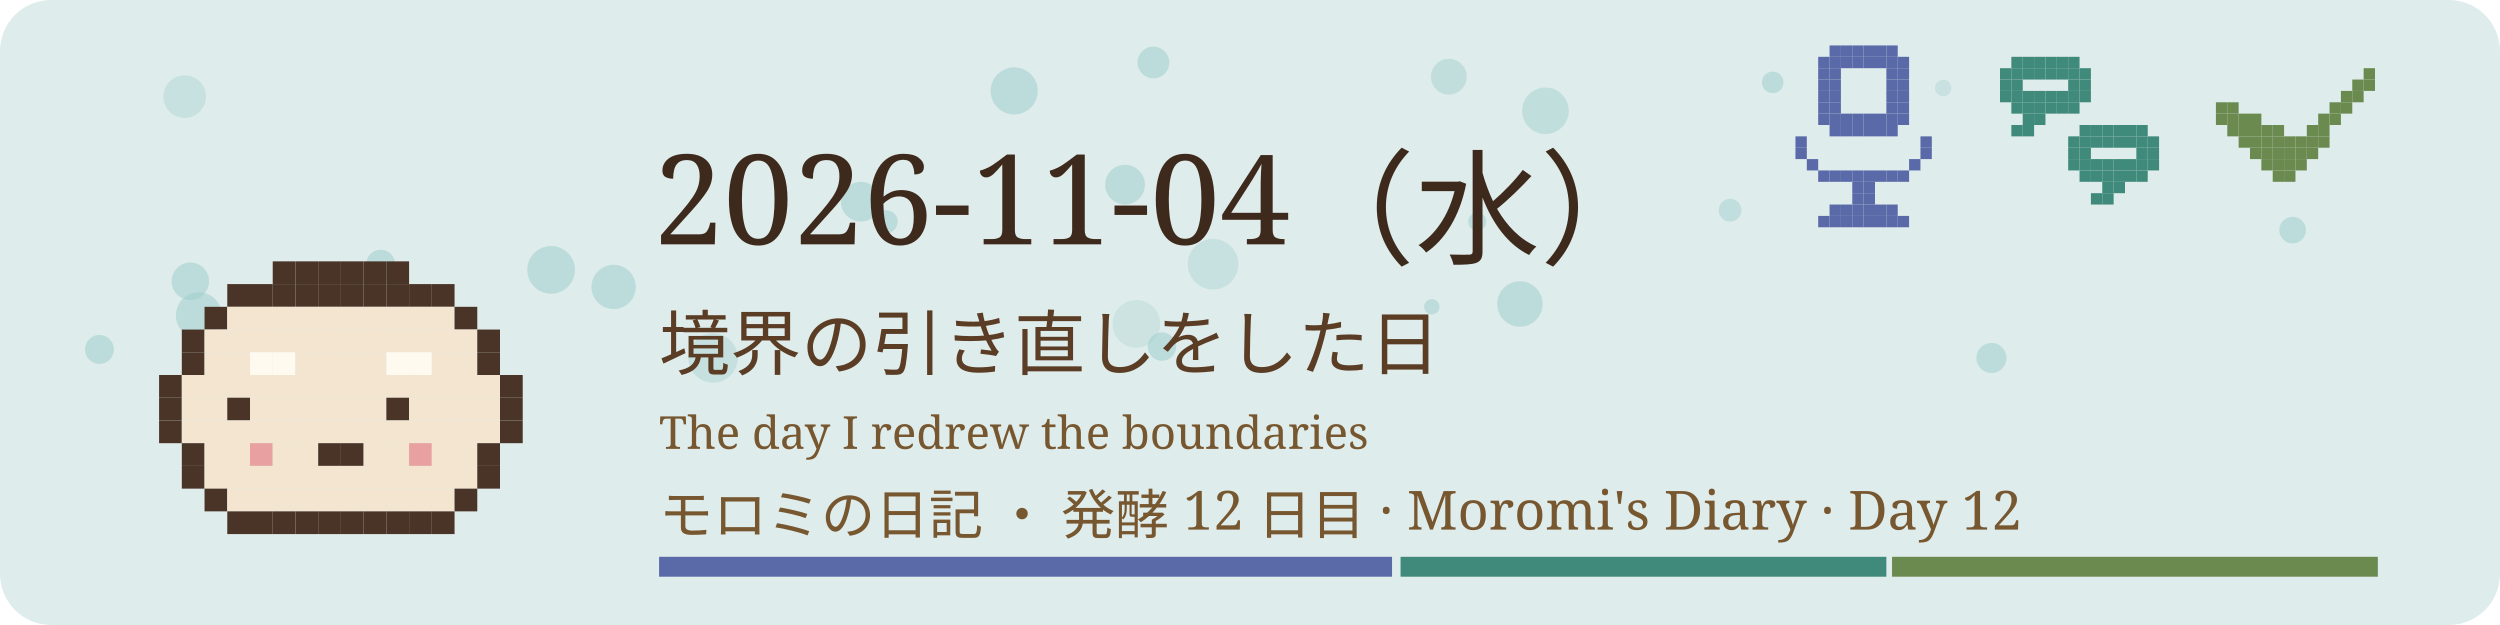
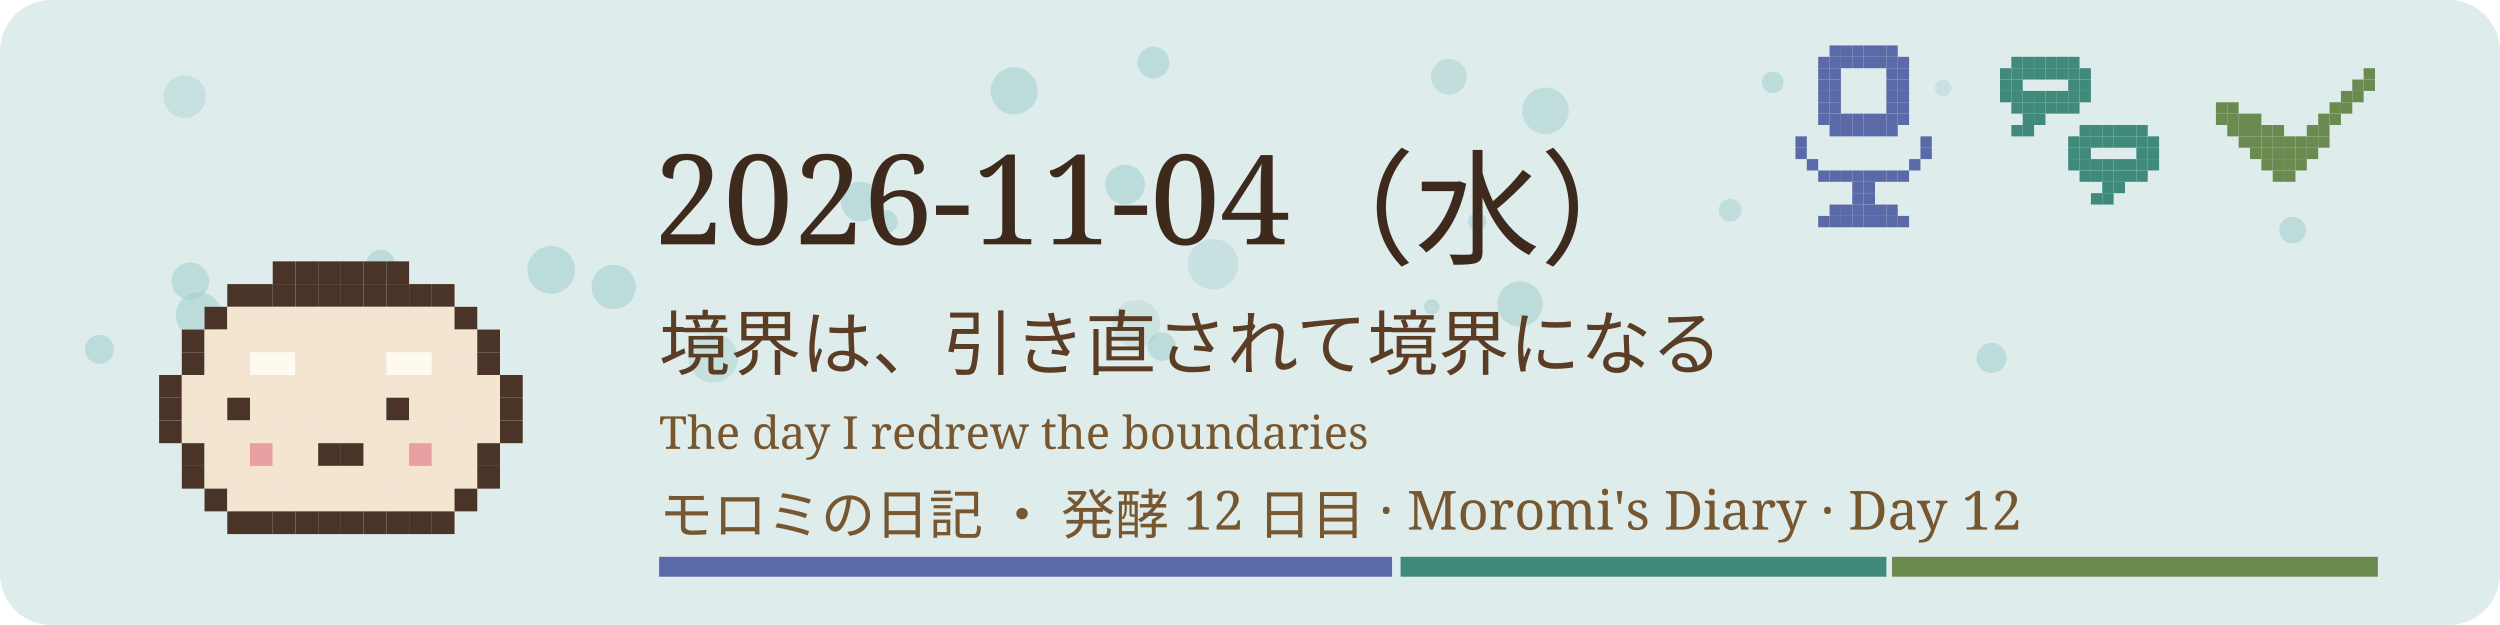
<svg xmlns="http://www.w3.org/2000/svg" width="880" height="220" viewBox="0 0 880 220">
  <rect width="880" height="220" rx="18" fill="#dfecec" />
  <circle cx="544" cy="39" r="8.2" fill="#99ccc9" opacity="0.44" />
  <circle cx="216" cy="101" r="7.8" fill="#99ccc9" opacity="0.50" />
  <circle cx="684" cy="31" r="2.9" fill="#99ccc9" opacity="0.31" />
  <circle cx="312" cy="78" r="4.0" fill="#99ccc9" opacity="0.50" />
  <circle cx="70" cy="111" r="8.1" fill="#99ccc9" opacity="0.50" />
  <circle cx="520" cy="78" r="3.2" fill="#99ccc9" opacity="0.49" />
  <circle cx="510" cy="27" r="6.3" fill="#99ccc9" opacity="0.43" />
  <circle cx="427" cy="93" r="8.9" fill="#99ccc9" opacity="0.34" />
  <circle cx="194" cy="95" r="8.4" fill="#99ccc9" opacity="0.50" />
  <circle cx="357" cy="32" r="8.3" fill="#99ccc9" opacity="0.50" />
  <circle cx="65" cy="34" r="7.5" fill="#99ccc9" opacity="0.36" />
  <circle cx="701" cy="126" r="5.3" fill="#99ccc9" opacity="0.50" />
  <circle cx="807" cy="81" r="4.7" fill="#99ccc9" opacity="0.50" />
  <circle cx="504" cy="108" r="2.7" fill="#99ccc9" opacity="0.49" />
  <circle cx="624" cy="29" r="3.8" fill="#99ccc9" opacity="0.50" />
  <circle cx="609" cy="74" r="4.0" fill="#99ccc9" opacity="0.45" />
  <circle cx="535" cy="107" r="8.0" fill="#99ccc9" opacity="0.50" />
  <circle cx="134" cy="93" r="5.1" fill="#99ccc9" opacity="0.50" />
  <circle cx="409" cy="122" r="5.0" fill="#99ccc9" opacity="0.50" />
  <circle cx="303" cy="71" r="7.0" fill="#99ccc9" opacity="0.50" />
  <circle cx="251" cy="126" r="8.7" fill="#99ccc9" opacity="0.37" />
  <circle cx="67" cy="99" r="6.6" fill="#99ccc9" opacity="0.50" />
  <circle cx="35" cy="123" r="5.1" fill="#99ccc9" opacity="0.50" />
  <circle cx="406" cy="22" r="5.6" fill="#99ccc9" opacity="0.50" />
  <circle cx="396" cy="65" r="7.0" fill="#99ccc9" opacity="0.50" />
  <circle cx="400" cy="114" r="8.4" fill="#99ccc9" opacity="0.28" />
  <rect x="644" y="16" width="4" height="4" fill="#5a6aa8" />
  <rect x="648" y="16" width="4" height="4" fill="#5a6aa8" />
  <rect x="652" y="16" width="4" height="4" fill="#5a6aa8" />
  <rect x="656" y="16" width="4" height="4" fill="#5a6aa8" />
  <rect x="660" y="16" width="4" height="4" fill="#5a6aa8" />
  <rect x="664" y="16" width="4" height="4" fill="#5a6aa8" />
  <rect x="640" y="20" width="4" height="4" fill="#5a6aa8" />
  <rect x="644" y="20" width="4" height="4" fill="#5a6aa8" />
  <rect x="648" y="20" width="4" height="4" fill="#5a6aa8" />
  <rect x="652" y="20" width="4" height="4" fill="#5a6aa8" />
  <rect x="656" y="20" width="4" height="4" fill="#5a6aa8" />
  <rect x="660" y="20" width="4" height="4" fill="#5a6aa8" />
  <rect x="664" y="20" width="4" height="4" fill="#5a6aa8" />
  <rect x="668" y="20" width="4" height="4" fill="#5a6aa8" />
  <rect x="640" y="24" width="4" height="4" fill="#5a6aa8" />
  <rect x="644" y="24" width="4" height="4" fill="#5a6aa8" />
  <rect x="664" y="24" width="4" height="4" fill="#5a6aa8" />
  <rect x="668" y="24" width="4" height="4" fill="#5a6aa8" />
  <rect x="640" y="28" width="4" height="4" fill="#5a6aa8" />
  <rect x="644" y="28" width="4" height="4" fill="#5a6aa8" />
  <rect x="664" y="28" width="4" height="4" fill="#5a6aa8" />
  <rect x="668" y="28" width="4" height="4" fill="#5a6aa8" />
  <rect x="640" y="32" width="4" height="4" fill="#5a6aa8" />
  <rect x="644" y="32" width="4" height="4" fill="#5a6aa8" />
  <rect x="664" y="32" width="4" height="4" fill="#5a6aa8" />
  <rect x="668" y="32" width="4" height="4" fill="#5a6aa8" />
  <rect x="640" y="36" width="4" height="4" fill="#5a6aa8" />
  <rect x="644" y="36" width="4" height="4" fill="#5a6aa8" />
  <rect x="664" y="36" width="4" height="4" fill="#5a6aa8" />
  <rect x="668" y="36" width="4" height="4" fill="#5a6aa8" />
  <rect x="640" y="40" width="4" height="4" fill="#5a6aa8" />
  <rect x="644" y="40" width="4" height="4" fill="#5a6aa8" />
  <rect x="648" y="40" width="4" height="4" fill="#5a6aa8" />
  <rect x="652" y="40" width="4" height="4" fill="#5a6aa8" />
  <rect x="656" y="40" width="4" height="4" fill="#5a6aa8" />
  <rect x="660" y="40" width="4" height="4" fill="#5a6aa8" />
  <rect x="664" y="40" width="4" height="4" fill="#5a6aa8" />
  <rect x="668" y="40" width="4" height="4" fill="#5a6aa8" />
  <rect x="644" y="44" width="4" height="4" fill="#5a6aa8" />
  <rect x="648" y="44" width="4" height="4" fill="#5a6aa8" />
  <rect x="652" y="44" width="4" height="4" fill="#5a6aa8" />
  <rect x="656" y="44" width="4" height="4" fill="#5a6aa8" />
  <rect x="660" y="44" width="4" height="4" fill="#5a6aa8" />
  <rect x="664" y="44" width="4" height="4" fill="#5a6aa8" />
  <rect x="632" y="48" width="4" height="4" fill="#5a6aa8" />
  <rect x="676" y="48" width="4" height="4" fill="#5a6aa8" />
  <rect x="632" y="52" width="4" height="4" fill="#5a6aa8" />
  <rect x="676" y="52" width="4" height="4" fill="#5a6aa8" />
  <rect x="636" y="56" width="4" height="4" fill="#5a6aa8" />
  <rect x="672" y="56" width="4" height="4" fill="#5a6aa8" />
  <rect x="640" y="60" width="4" height="4" fill="#5a6aa8" />
  <rect x="644" y="60" width="4" height="4" fill="#5a6aa8" />
  <rect x="648" y="60" width="4" height="4" fill="#5a6aa8" />
  <rect x="652" y="60" width="4" height="4" fill="#5a6aa8" />
  <rect x="656" y="60" width="4" height="4" fill="#5a6aa8" />
  <rect x="660" y="60" width="4" height="4" fill="#5a6aa8" />
  <rect x="664" y="60" width="4" height="4" fill="#5a6aa8" />
  <rect x="668" y="60" width="4" height="4" fill="#5a6aa8" />
  <rect x="652" y="64" width="4" height="4" fill="#5a6aa8" />
  <rect x="656" y="64" width="4" height="4" fill="#5a6aa8" />
  <rect x="652" y="68" width="4" height="4" fill="#5a6aa8" />
  <rect x="656" y="68" width="4" height="4" fill="#5a6aa8" />
  <rect x="644" y="72" width="4" height="4" fill="#5a6aa8" />
  <rect x="648" y="72" width="4" height="4" fill="#5a6aa8" />
  <rect x="652" y="72" width="4" height="4" fill="#5a6aa8" />
  <rect x="656" y="72" width="4" height="4" fill="#5a6aa8" />
  <rect x="660" y="72" width="4" height="4" fill="#5a6aa8" />
  <rect x="664" y="72" width="4" height="4" fill="#5a6aa8" />
  <rect x="640" y="76" width="4" height="4" fill="#5a6aa8" />
  <rect x="644" y="76" width="4" height="4" fill="#5a6aa8" />
  <rect x="648" y="76" width="4" height="4" fill="#5a6aa8" />
  <rect x="652" y="76" width="4" height="4" fill="#5a6aa8" />
  <rect x="656" y="76" width="4" height="4" fill="#5a6aa8" />
  <rect x="660" y="76" width="4" height="4" fill="#5a6aa8" />
  <rect x="664" y="76" width="4" height="4" fill="#5a6aa8" />
  <rect x="668" y="76" width="4" height="4" fill="#5a6aa8" />
  <rect x="708" y="20" width="4" height="4" fill="#3f8a7a" />
  <rect x="712" y="20" width="4" height="4" fill="#3f8a7a" />
  <rect x="716" y="20" width="4" height="4" fill="#3f8a7a" />
  <rect x="720" y="20" width="4" height="4" fill="#3f8a7a" />
  <rect x="724" y="20" width="4" height="4" fill="#3f8a7a" />
  <rect x="728" y="20" width="4" height="4" fill="#3f8a7a" />
  <rect x="704" y="24" width="4" height="4" fill="#3f8a7a" />
  <rect x="708" y="24" width="4" height="4" fill="#3f8a7a" />
  <rect x="712" y="24" width="4" height="4" fill="#3f8a7a" />
  <rect x="716" y="24" width="4" height="4" fill="#3f8a7a" />
  <rect x="720" y="24" width="4" height="4" fill="#3f8a7a" />
  <rect x="724" y="24" width="4" height="4" fill="#3f8a7a" />
  <rect x="728" y="24" width="4" height="4" fill="#3f8a7a" />
  <rect x="732" y="24" width="4" height="4" fill="#3f8a7a" />
  <rect x="704" y="28" width="4" height="4" fill="#3f8a7a" />
  <rect x="708" y="28" width="4" height="4" fill="#3f8a7a" />
  <rect x="728" y="28" width="4" height="4" fill="#3f8a7a" />
  <rect x="732" y="28" width="4" height="4" fill="#3f8a7a" />
  <rect x="704" y="32" width="4" height="4" fill="#3f8a7a" />
  <rect x="708" y="32" width="4" height="4" fill="#3f8a7a" />
  <rect x="712" y="32" width="4" height="4" fill="#3f8a7a" />
  <rect x="716" y="32" width="4" height="4" fill="#3f8a7a" />
  <rect x="720" y="32" width="4" height="4" fill="#3f8a7a" />
  <rect x="724" y="32" width="4" height="4" fill="#3f8a7a" />
  <rect x="728" y="32" width="4" height="4" fill="#3f8a7a" />
  <rect x="732" y="32" width="4" height="4" fill="#3f8a7a" />
  <rect x="708" y="36" width="4" height="4" fill="#3f8a7a" />
  <rect x="712" y="36" width="4" height="4" fill="#3f8a7a" />
  <rect x="716" y="36" width="4" height="4" fill="#3f8a7a" />
  <rect x="720" y="36" width="4" height="4" fill="#3f8a7a" />
  <rect x="724" y="36" width="4" height="4" fill="#3f8a7a" />
  <rect x="728" y="36" width="4" height="4" fill="#3f8a7a" />
  <rect x="712" y="40" width="4" height="4" fill="#3f8a7a" />
  <rect x="716" y="40" width="4" height="4" fill="#3f8a7a" />
  <rect x="708" y="44" width="4" height="4" fill="#3f8a7a" />
  <rect x="712" y="44" width="4" height="4" fill="#3f8a7a" />
  <rect x="732" y="44" width="4" height="4" fill="#3f8a7a" />
  <rect x="736" y="44" width="4" height="4" fill="#3f8a7a" />
  <rect x="740" y="44" width="4" height="4" fill="#3f8a7a" />
  <rect x="744" y="44" width="4" height="4" fill="#3f8a7a" />
  <rect x="748" y="44" width="4" height="4" fill="#3f8a7a" />
  <rect x="752" y="44" width="4" height="4" fill="#3f8a7a" />
  <rect x="728" y="48" width="4" height="4" fill="#3f8a7a" />
  <rect x="732" y="48" width="4" height="4" fill="#3f8a7a" />
  <rect x="736" y="48" width="4" height="4" fill="#3f8a7a" />
  <rect x="740" y="48" width="4" height="4" fill="#3f8a7a" />
  <rect x="744" y="48" width="4" height="4" fill="#3f8a7a" />
  <rect x="748" y="48" width="4" height="4" fill="#3f8a7a" />
  <rect x="752" y="48" width="4" height="4" fill="#3f8a7a" />
  <rect x="756" y="48" width="4" height="4" fill="#3f8a7a" />
  <rect x="728" y="52" width="4" height="4" fill="#3f8a7a" />
  <rect x="732" y="52" width="4" height="4" fill="#3f8a7a" />
  <rect x="752" y="52" width="4" height="4" fill="#3f8a7a" />
  <rect x="756" y="52" width="4" height="4" fill="#3f8a7a" />
  <rect x="728" y="56" width="4" height="4" fill="#3f8a7a" />
  <rect x="732" y="56" width="4" height="4" fill="#3f8a7a" />
  <rect x="736" y="56" width="4" height="4" fill="#3f8a7a" />
  <rect x="740" y="56" width="4" height="4" fill="#3f8a7a" />
  <rect x="744" y="56" width="4" height="4" fill="#3f8a7a" />
  <rect x="748" y="56" width="4" height="4" fill="#3f8a7a" />
  <rect x="752" y="56" width="4" height="4" fill="#3f8a7a" />
  <rect x="756" y="56" width="4" height="4" fill="#3f8a7a" />
  <rect x="732" y="60" width="4" height="4" fill="#3f8a7a" />
  <rect x="736" y="60" width="4" height="4" fill="#3f8a7a" />
  <rect x="740" y="60" width="4" height="4" fill="#3f8a7a" />
  <rect x="744" y="60" width="4" height="4" fill="#3f8a7a" />
  <rect x="748" y="60" width="4" height="4" fill="#3f8a7a" />
  <rect x="752" y="60" width="4" height="4" fill="#3f8a7a" />
  <rect x="740" y="64" width="4" height="4" fill="#3f8a7a" />
  <rect x="744" y="64" width="4" height="4" fill="#3f8a7a" />
  <rect x="736" y="68" width="4" height="4" fill="#3f8a7a" />
  <rect x="740" y="68" width="4" height="4" fill="#3f8a7a" />
  <rect x="832" y="24" width="4" height="4" fill="#6a8a4f" />
  <rect x="828" y="28" width="4" height="4" fill="#6a8a4f" />
  <rect x="832" y="28" width="4" height="4" fill="#6a8a4f" />
  <rect x="824" y="32" width="4" height="4" fill="#6a8a4f" />
  <rect x="828" y="32" width="4" height="4" fill="#6a8a4f" />
  <rect x="780" y="36" width="4" height="4" fill="#6a8a4f" />
  <rect x="784" y="36" width="4" height="4" fill="#6a8a4f" />
  <rect x="820" y="36" width="4" height="4" fill="#6a8a4f" />
  <rect x="824" y="36" width="4" height="4" fill="#6a8a4f" />
  <rect x="780" y="40" width="4" height="4" fill="#6a8a4f" />
  <rect x="784" y="40" width="4" height="4" fill="#6a8a4f" />
  <rect x="788" y="40" width="4" height="4" fill="#6a8a4f" />
  <rect x="792" y="40" width="4" height="4" fill="#6a8a4f" />
  <rect x="816" y="40" width="4" height="4" fill="#6a8a4f" />
  <rect x="820" y="40" width="4" height="4" fill="#6a8a4f" />
  <rect x="784" y="44" width="4" height="4" fill="#6a8a4f" />
  <rect x="788" y="44" width="4" height="4" fill="#6a8a4f" />
  <rect x="792" y="44" width="4" height="4" fill="#6a8a4f" />
  <rect x="796" y="44" width="4" height="4" fill="#6a8a4f" />
  <rect x="800" y="44" width="4" height="4" fill="#6a8a4f" />
  <rect x="812" y="44" width="4" height="4" fill="#6a8a4f" />
  <rect x="816" y="44" width="4" height="4" fill="#6a8a4f" />
  <rect x="788" y="48" width="4" height="4" fill="#6a8a4f" />
  <rect x="792" y="48" width="4" height="4" fill="#6a8a4f" />
  <rect x="796" y="48" width="4" height="4" fill="#6a8a4f" />
  <rect x="800" y="48" width="4" height="4" fill="#6a8a4f" />
  <rect x="804" y="48" width="4" height="4" fill="#6a8a4f" />
  <rect x="808" y="48" width="4" height="4" fill="#6a8a4f" />
  <rect x="812" y="48" width="4" height="4" fill="#6a8a4f" />
  <rect x="816" y="48" width="4" height="4" fill="#6a8a4f" />
  <rect x="792" y="52" width="4" height="4" fill="#6a8a4f" />
  <rect x="796" y="52" width="4" height="4" fill="#6a8a4f" />
  <rect x="800" y="52" width="4" height="4" fill="#6a8a4f" />
  <rect x="804" y="52" width="4" height="4" fill="#6a8a4f" />
  <rect x="808" y="52" width="4" height="4" fill="#6a8a4f" />
  <rect x="812" y="52" width="4" height="4" fill="#6a8a4f" />
  <rect x="796" y="56" width="4" height="4" fill="#6a8a4f" />
  <rect x="800" y="56" width="4" height="4" fill="#6a8a4f" />
  <rect x="804" y="56" width="4" height="4" fill="#6a8a4f" />
  <rect x="808" y="56" width="4" height="4" fill="#6a8a4f" />
  <rect x="800" y="60" width="4" height="4" fill="#6a8a4f" />
  <rect x="804" y="60" width="4" height="4" fill="#6a8a4f" />
  <rect x="96" y="92" width="8" height="8" fill="#4a3428" />
  <rect x="104" y="92" width="8" height="8" fill="#4a3428" />
  <rect x="112" y="92" width="8" height="8" fill="#4a3428" />
  <rect x="120" y="92" width="8" height="8" fill="#4a3428" />
  <rect x="128" y="92" width="8" height="8" fill="#4a3428" />
  <rect x="136" y="92" width="8" height="8" fill="#4a3428" />
  <rect x="80" y="100" width="8" height="8" fill="#4a3428" />
  <rect x="88" y="100" width="8" height="8" fill="#4a3428" />
  <rect x="96" y="100" width="8" height="8" fill="#4a3428" />
  <rect x="104" y="100" width="8" height="8" fill="#4a3428" />
  <rect x="112" y="100" width="8" height="8" fill="#4a3428" />
  <rect x="120" y="100" width="8" height="8" fill="#4a3428" />
  <rect x="128" y="100" width="8" height="8" fill="#4a3428" />
  <rect x="136" y="100" width="8" height="8" fill="#4a3428" />
  <rect x="144" y="100" width="8" height="8" fill="#4a3428" />
  <rect x="152" y="100" width="8" height="8" fill="#4a3428" />
  <rect x="72" y="108" width="8" height="8" fill="#4a3428" />
  <rect x="80" y="108" width="8" height="8" fill="#f3e5cf" />
  <rect x="88" y="108" width="8" height="8" fill="#f3e5cf" />
  <rect x="96" y="108" width="8" height="8" fill="#f3e5cf" />
  <rect x="104" y="108" width="8" height="8" fill="#f3e5cf" />
  <rect x="112" y="108" width="8" height="8" fill="#f3e5cf" />
  <rect x="120" y="108" width="8" height="8" fill="#f3e5cf" />
  <rect x="128" y="108" width="8" height="8" fill="#f3e5cf" />
  <rect x="136" y="108" width="8" height="8" fill="#f3e5cf" />
  <rect x="144" y="108" width="8" height="8" fill="#f3e5cf" />
  <rect x="152" y="108" width="8" height="8" fill="#f3e5cf" />
  <rect x="160" y="108" width="8" height="8" fill="#4a3428" />
  <rect x="64" y="116" width="8" height="8" fill="#4a3428" />
  <rect x="72" y="116" width="8" height="8" fill="#f3e5cf" />
  <rect x="80" y="116" width="8" height="8" fill="#f3e5cf" />
  <rect x="88" y="116" width="8" height="8" fill="#f3e5cf" />
  <rect x="96" y="116" width="8" height="8" fill="#f3e5cf" />
  <rect x="104" y="116" width="8" height="8" fill="#f3e5cf" />
  <rect x="112" y="116" width="8" height="8" fill="#f3e5cf" />
  <rect x="120" y="116" width="8" height="8" fill="#f3e5cf" />
  <rect x="128" y="116" width="8" height="8" fill="#f3e5cf" />
  <rect x="136" y="116" width="8" height="8" fill="#f3e5cf" />
  <rect x="144" y="116" width="8" height="8" fill="#f3e5cf" />
  <rect x="152" y="116" width="8" height="8" fill="#f3e5cf" />
  <rect x="160" y="116" width="8" height="8" fill="#f3e5cf" />
  <rect x="168" y="116" width="8" height="8" fill="#4a3428" />
  <rect x="64" y="124" width="8" height="8" fill="#4a3428" />
  <rect x="72" y="124" width="8" height="8" fill="#f3e5cf" />
  <rect x="80" y="124" width="8" height="8" fill="#f3e5cf" />
  <rect x="88" y="124" width="8" height="8" fill="#fffaf0" />
  <rect x="96" y="124" width="8" height="8" fill="#fffaf0" />
  <rect x="104" y="124" width="8" height="8" fill="#f3e5cf" />
  <rect x="112" y="124" width="8" height="8" fill="#f3e5cf" />
  <rect x="120" y="124" width="8" height="8" fill="#f3e5cf" />
  <rect x="128" y="124" width="8" height="8" fill="#f3e5cf" />
  <rect x="136" y="124" width="8" height="8" fill="#fffaf0" />
  <rect x="144" y="124" width="8" height="8" fill="#fffaf0" />
  <rect x="152" y="124" width="8" height="8" fill="#f3e5cf" />
  <rect x="160" y="124" width="8" height="8" fill="#f3e5cf" />
  <rect x="168" y="124" width="8" height="8" fill="#4a3428" />
  <rect x="56" y="132" width="8" height="8" fill="#4a3428" />
  <rect x="64" y="132" width="8" height="8" fill="#f3e5cf" />
  <rect x="72" y="132" width="8" height="8" fill="#f3e5cf" />
  <rect x="80" y="132" width="8" height="8" fill="#f3e5cf" />
  <rect x="88" y="132" width="8" height="8" fill="#f3e5cf" />
  <rect x="96" y="132" width="8" height="8" fill="#f3e5cf" />
  <rect x="104" y="132" width="8" height="8" fill="#f3e5cf" />
  <rect x="112" y="132" width="8" height="8" fill="#f3e5cf" />
  <rect x="120" y="132" width="8" height="8" fill="#f3e5cf" />
  <rect x="128" y="132" width="8" height="8" fill="#f3e5cf" />
  <rect x="136" y="132" width="8" height="8" fill="#f3e5cf" />
  <rect x="144" y="132" width="8" height="8" fill="#f3e5cf" />
  <rect x="152" y="132" width="8" height="8" fill="#f3e5cf" />
  <rect x="160" y="132" width="8" height="8" fill="#f3e5cf" />
  <rect x="168" y="132" width="8" height="8" fill="#f3e5cf" />
  <rect x="176" y="132" width="8" height="8" fill="#4a3428" />
  <rect x="56" y="140" width="8" height="8" fill="#4a3428" />
  <rect x="64" y="140" width="8" height="8" fill="#f3e5cf" />
  <rect x="72" y="140" width="8" height="8" fill="#f3e5cf" />
  <rect x="80" y="140" width="8" height="8" fill="#4a3428" />
  <rect x="88" y="140" width="8" height="8" fill="#f3e5cf" />
  <rect x="96" y="140" width="8" height="8" fill="#f3e5cf" />
  <rect x="104" y="140" width="8" height="8" fill="#f3e5cf" />
  <rect x="112" y="140" width="8" height="8" fill="#f3e5cf" />
  <rect x="120" y="140" width="8" height="8" fill="#f3e5cf" />
  <rect x="128" y="140" width="8" height="8" fill="#f3e5cf" />
  <rect x="136" y="140" width="8" height="8" fill="#4a3428" />
  <rect x="144" y="140" width="8" height="8" fill="#f3e5cf" />
  <rect x="152" y="140" width="8" height="8" fill="#f3e5cf" />
  <rect x="160" y="140" width="8" height="8" fill="#f3e5cf" />
  <rect x="168" y="140" width="8" height="8" fill="#f3e5cf" />
  <rect x="176" y="140" width="8" height="8" fill="#4a3428" />
  <rect x="56" y="148" width="8" height="8" fill="#4a3428" />
  <rect x="64" y="148" width="8" height="8" fill="#f3e5cf" />
  <rect x="72" y="148" width="8" height="8" fill="#f3e5cf" />
  <rect x="80" y="148" width="8" height="8" fill="#f3e5cf" />
  <rect x="88" y="148" width="8" height="8" fill="#f3e5cf" />
  <rect x="96" y="148" width="8" height="8" fill="#f3e5cf" />
  <rect x="104" y="148" width="8" height="8" fill="#f3e5cf" />
  <rect x="112" y="148" width="8" height="8" fill="#f3e5cf" />
  <rect x="120" y="148" width="8" height="8" fill="#f3e5cf" />
  <rect x="128" y="148" width="8" height="8" fill="#f3e5cf" />
  <rect x="136" y="148" width="8" height="8" fill="#f3e5cf" />
  <rect x="144" y="148" width="8" height="8" fill="#f3e5cf" />
  <rect x="152" y="148" width="8" height="8" fill="#f3e5cf" />
  <rect x="160" y="148" width="8" height="8" fill="#f3e5cf" />
  <rect x="168" y="148" width="8" height="8" fill="#f3e5cf" />
  <rect x="176" y="148" width="8" height="8" fill="#4a3428" />
  <rect x="64" y="156" width="8" height="8" fill="#4a3428" />
  <rect x="72" y="156" width="8" height="8" fill="#f3e5cf" />
  <rect x="80" y="156" width="8" height="8" fill="#f3e5cf" />
  <rect x="88" y="156" width="8" height="8" fill="#e8a0a0" />
  <rect x="96" y="156" width="8" height="8" fill="#f3e5cf" />
  <rect x="104" y="156" width="8" height="8" fill="#f3e5cf" />
  <rect x="112" y="156" width="8" height="8" fill="#4a3428" />
  <rect x="120" y="156" width="8" height="8" fill="#4a3428" />
  <rect x="128" y="156" width="8" height="8" fill="#f3e5cf" />
  <rect x="136" y="156" width="8" height="8" fill="#f3e5cf" />
  <rect x="144" y="156" width="8" height="8" fill="#e8a0a0" />
  <rect x="152" y="156" width="8" height="8" fill="#f3e5cf" />
  <rect x="160" y="156" width="8" height="8" fill="#f3e5cf" />
  <rect x="168" y="156" width="8" height="8" fill="#4a3428" />
  <rect x="64" y="164" width="8" height="8" fill="#4a3428" />
  <rect x="72" y="164" width="8" height="8" fill="#f3e5cf" />
  <rect x="80" y="164" width="8" height="8" fill="#f3e5cf" />
  <rect x="88" y="164" width="8" height="8" fill="#f3e5cf" />
  <rect x="96" y="164" width="8" height="8" fill="#f3e5cf" />
  <rect x="104" y="164" width="8" height="8" fill="#f3e5cf" />
  <rect x="112" y="164" width="8" height="8" fill="#f3e5cf" />
  <rect x="120" y="164" width="8" height="8" fill="#f3e5cf" />
  <rect x="128" y="164" width="8" height="8" fill="#f3e5cf" />
  <rect x="136" y="164" width="8" height="8" fill="#f3e5cf" />
  <rect x="144" y="164" width="8" height="8" fill="#f3e5cf" />
  <rect x="152" y="164" width="8" height="8" fill="#f3e5cf" />
  <rect x="160" y="164" width="8" height="8" fill="#f3e5cf" />
  <rect x="168" y="164" width="8" height="8" fill="#4a3428" />
  <rect x="72" y="172" width="8" height="8" fill="#4a3428" />
  <rect x="80" y="172" width="8" height="8" fill="#f3e5cf" />
  <rect x="88" y="172" width="8" height="8" fill="#f3e5cf" />
  <rect x="96" y="172" width="8" height="8" fill="#f3e5cf" />
  <rect x="104" y="172" width="8" height="8" fill="#f3e5cf" />
  <rect x="112" y="172" width="8" height="8" fill="#f3e5cf" />
  <rect x="120" y="172" width="8" height="8" fill="#f3e5cf" />
  <rect x="128" y="172" width="8" height="8" fill="#f3e5cf" />
  <rect x="136" y="172" width="8" height="8" fill="#f3e5cf" />
  <rect x="144" y="172" width="8" height="8" fill="#f3e5cf" />
  <rect x="152" y="172" width="8" height="8" fill="#f3e5cf" />
  <rect x="160" y="172" width="8" height="8" fill="#4a3428" />
  <rect x="80" y="180" width="8" height="8" fill="#4a3428" />
  <rect x="88" y="180" width="8" height="8" fill="#4a3428" />
  <rect x="96" y="180" width="8" height="8" fill="#4a3428" />
  <rect x="104" y="180" width="8" height="8" fill="#4a3428" />
  <rect x="112" y="180" width="8" height="8" fill="#4a3428" />
  <rect x="120" y="180" width="8" height="8" fill="#4a3428" />
  <rect x="128" y="180" width="8" height="8" fill="#4a3428" />
  <rect x="136" y="180" width="8" height="8" fill="#4a3428" />
  <rect x="144" y="180" width="8" height="8" fill="#4a3428" />
  <rect x="152" y="180" width="8" height="8" fill="#4a3428" />
  <text x="230" y="86" font-family="serif" font-size="44" fill="#3e2a1c">2026-11-04（水）</text>
-   <text x="232" y="130" font-family="serif" font-size="25" fill="#5a3d24">境界の引き直しをした日</text>
+   <text x="232" y="130" font-family="serif" font-size="25" fill="#5a3d24">境界は、引き直されて境界になる</text>
  <text x="232" y="158" font-family="serif" font-size="16" fill="#77572f">The day I redrew the boundaries</text>
  <text x="232" y="188" font-family="serif" font-size="19" fill="#77572f">モロミの日記 ・ 発酵 12 日目 · Moromi's Diary · Day 12</text>
  <rect x="232" y="196" width="258" height="7" fill="#5a6aa8" />
  <rect x="493" y="196" width="171" height="7" fill="#3f8a7a" />
  <rect x="666" y="196" width="171" height="7" fill="#6a8a4f" />
</svg>
